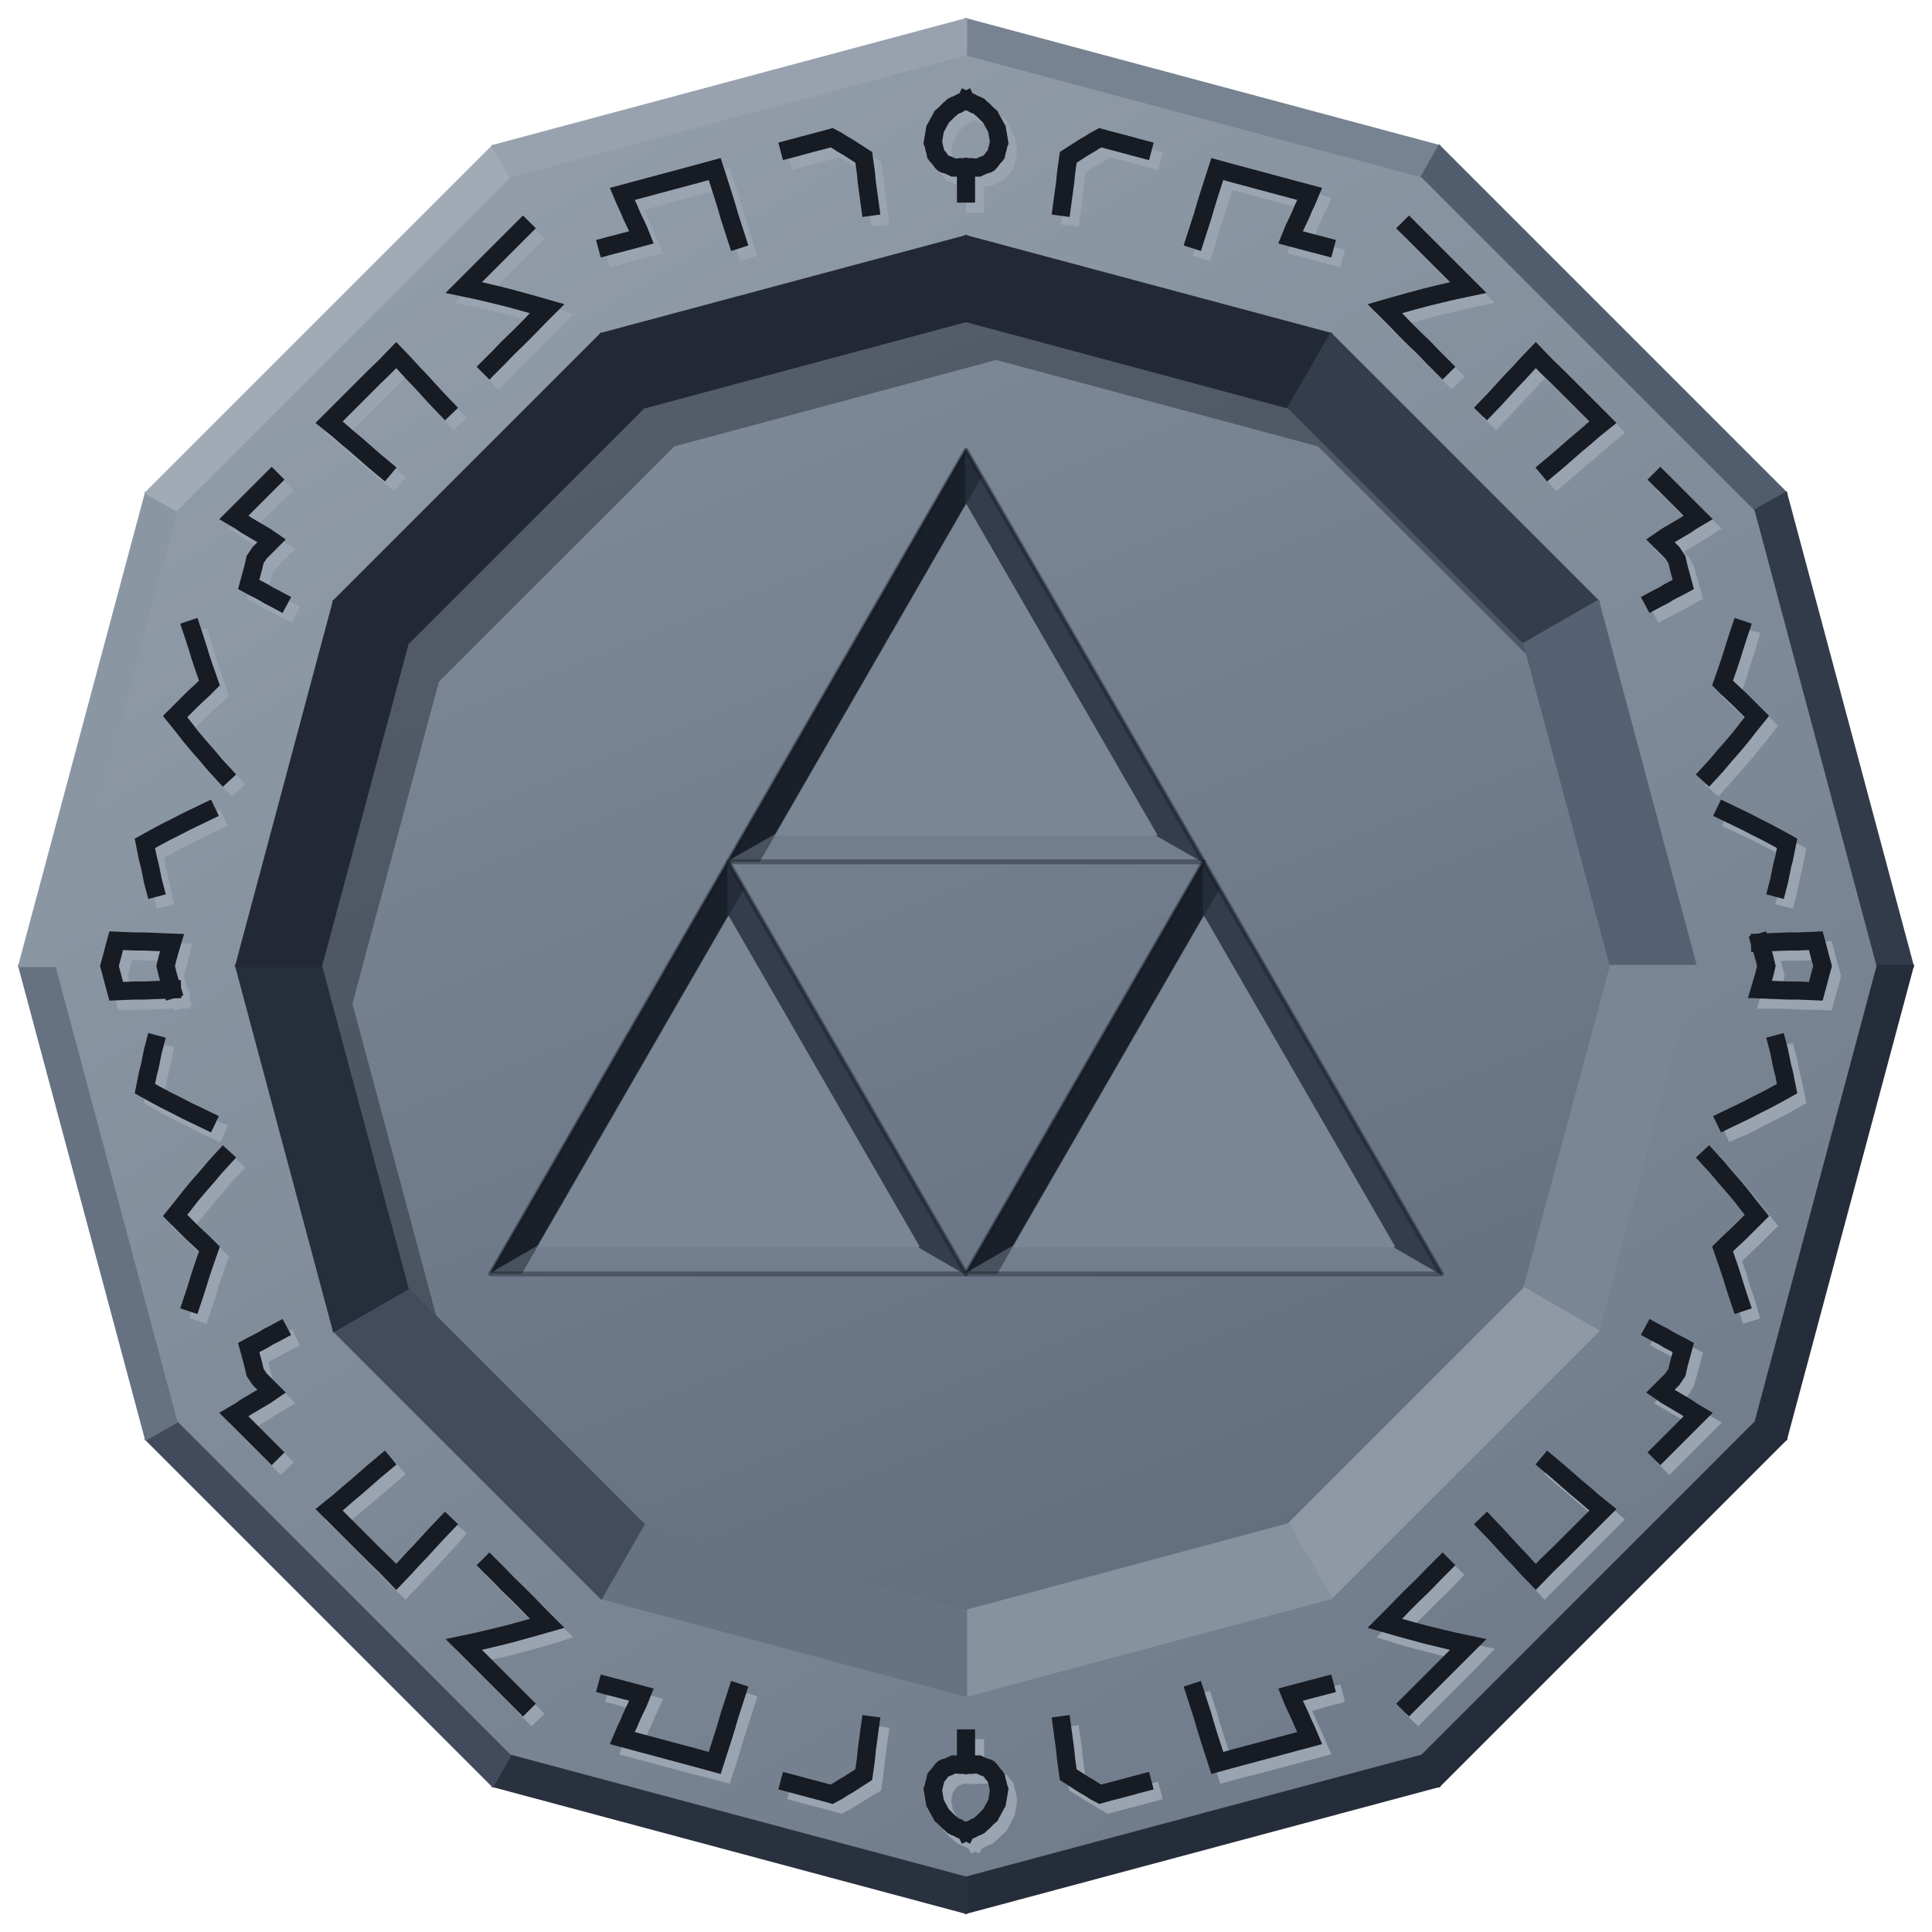
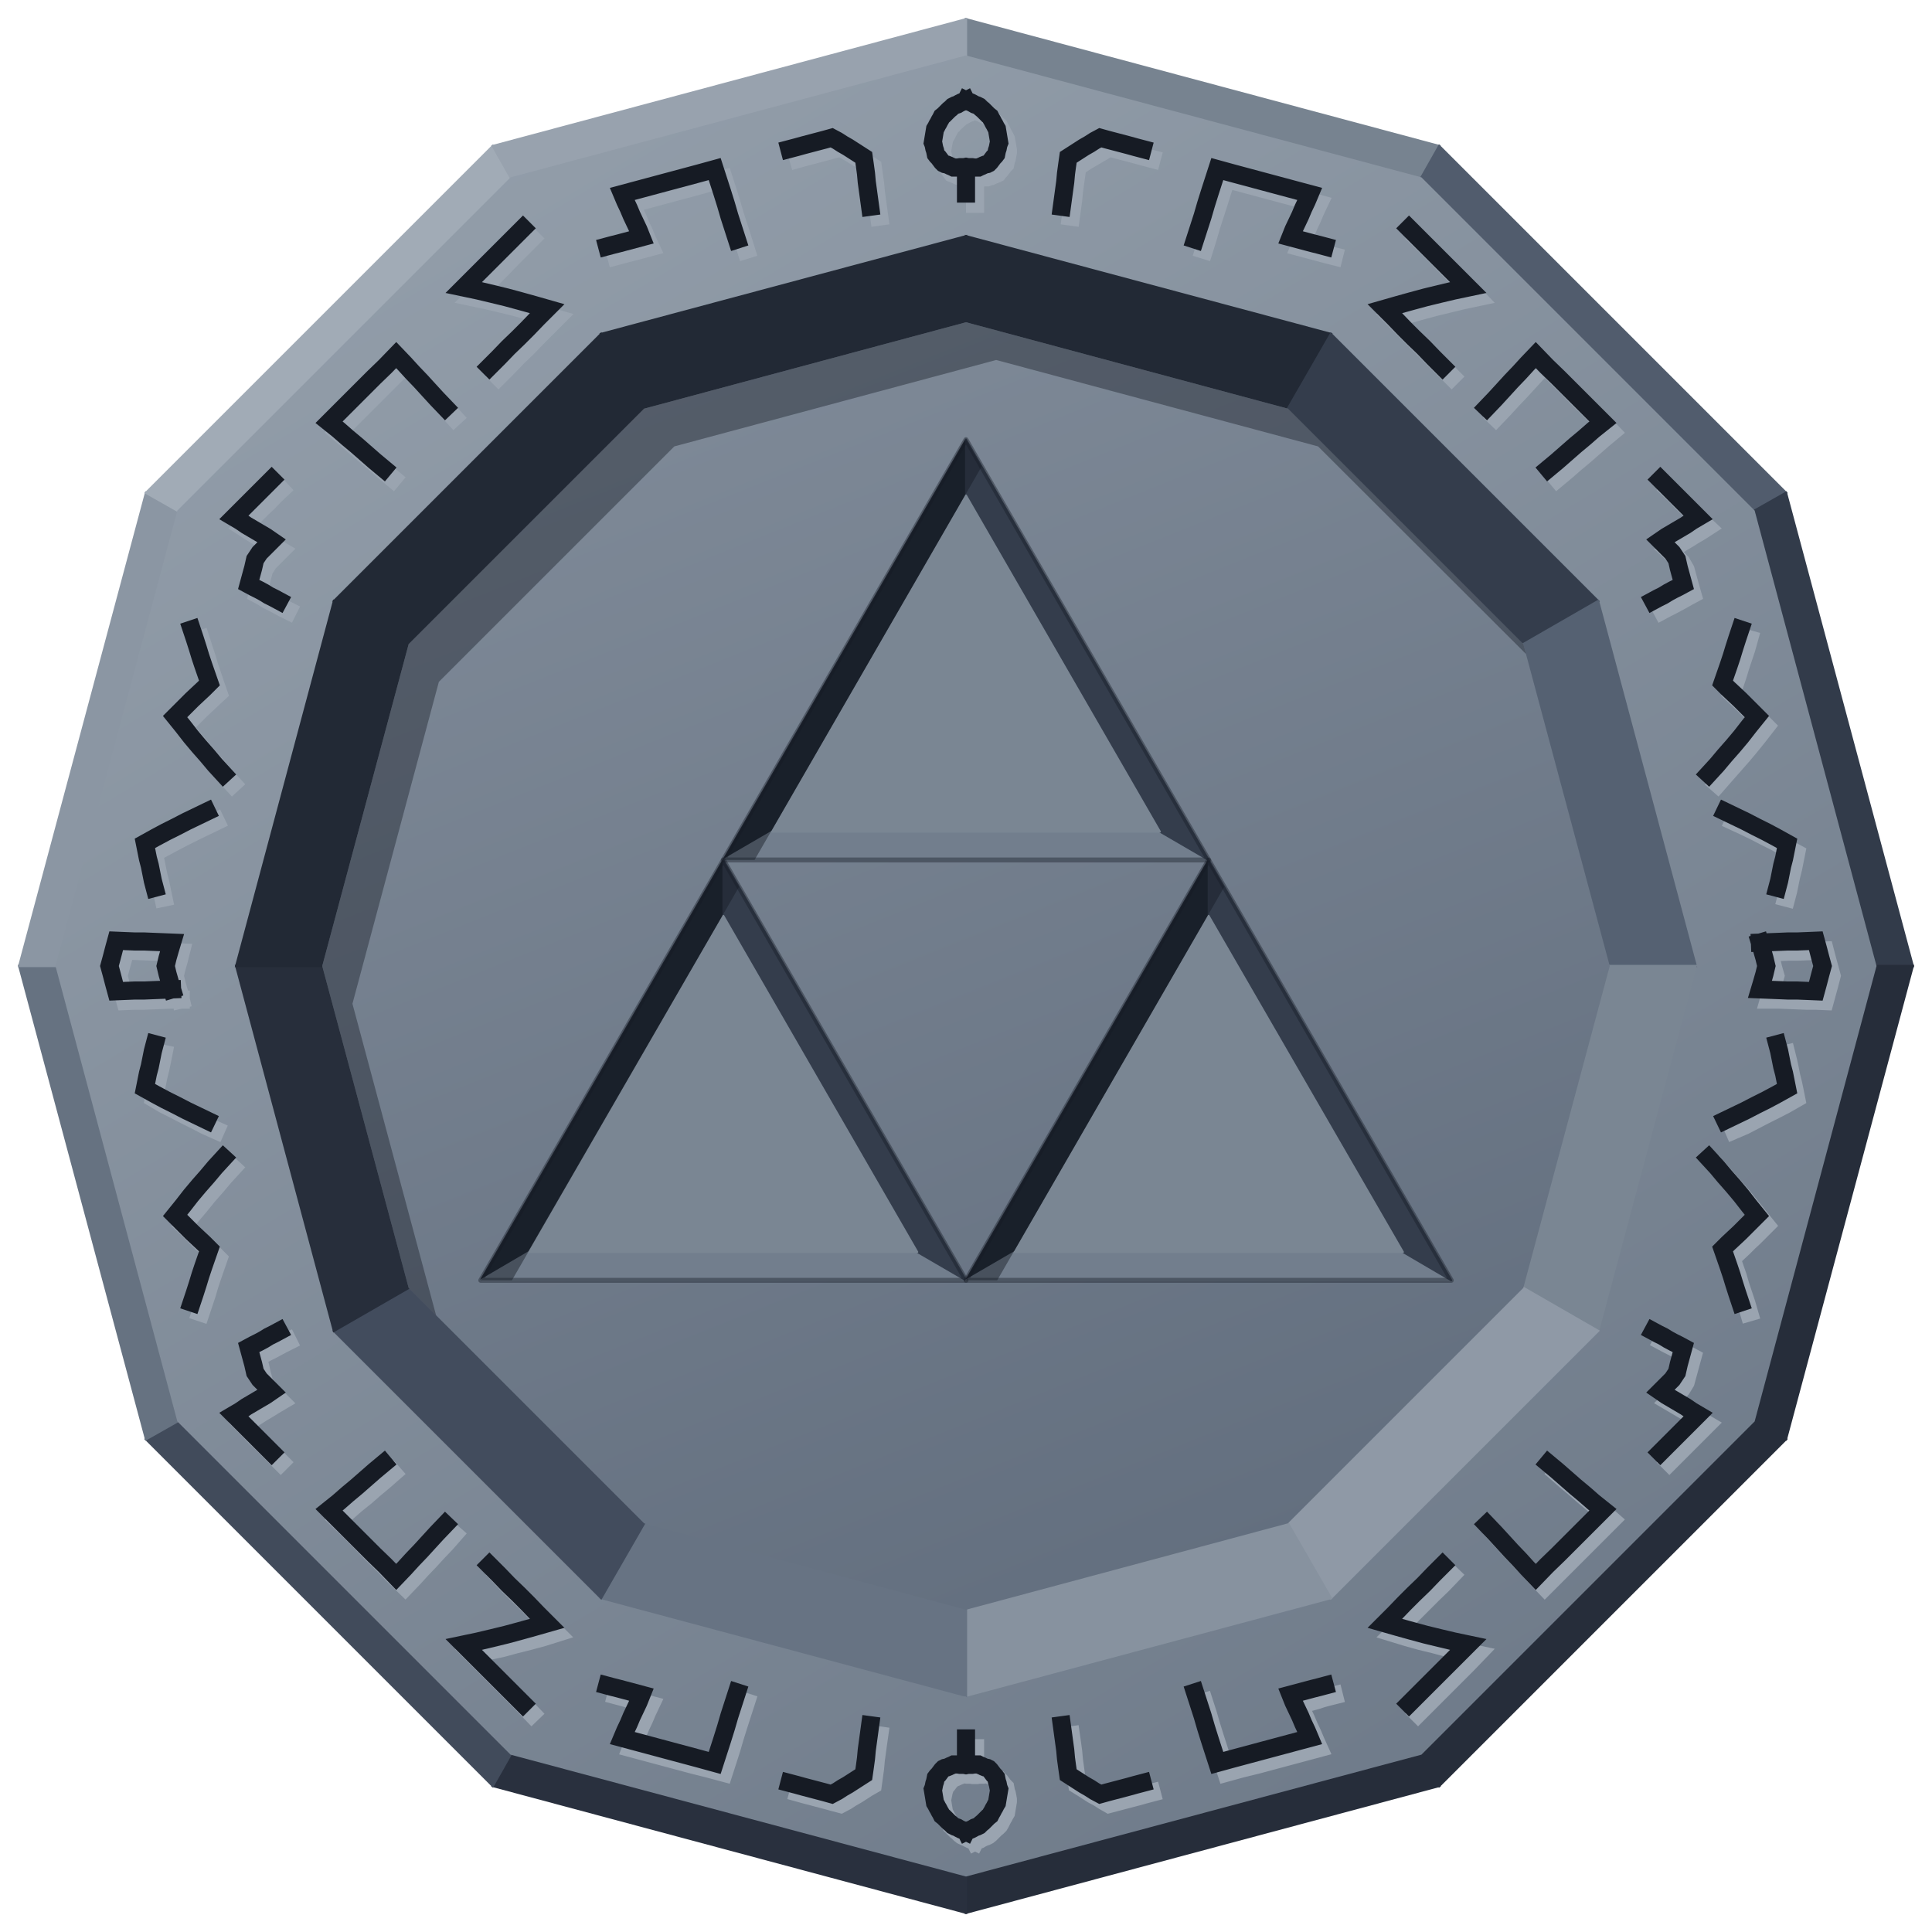
<svg xmlns="http://www.w3.org/2000/svg" viewBox="0 0 512 512" width="512" height="512">
  <defs>
    <linearGradient id="ttm-sheen" x1="0.2" y1="0" x2="0.8" y2="1">
      <stop offset="0" stop-color="#949fab" />
      <stop offset="1" stop-color="#6d7988" />
    </linearGradient>
    <linearGradient id="ttm-well" x1="0.3" y1="0" x2="0.7" y2="1">
      <stop offset="0" stop-color="#7f8a98" />
      <stop offset="1" stop-color="#626e7e" />
    </linearGradient>
    <clipPath id="ttm-face">
      <path d="M256 85.4L341.3 108.3L403.7 170.7L426.6 256L403.7 341.3L341.3 403.7L256 426.6L170.7 403.7L108.3 341.3L85.4 256L108.3 170.7L170.7 108.3Z" />
    </clipPath>
    <clipPath id="ttm-cut0">
-       <path d="M256 119.3L193 228.4L319 228.4Z" />
+       <path d="M256 116.5L191.7 227.9L320.3 227.9Z" />
    </clipPath>
    <clipPath id="ttm-cut1">
-       <path d="M193 228.4L130 337.6L256 337.6Z" />
+       <path d="M191.7 227.9L127.4 339.3L256 339.3Z" />
    </clipPath>
    <clipPath id="ttm-cut2">
-       <path d="M319 228.4L256 337.6L382 337.6Z" />
+       <path d="M320.3 227.9L256 339.3L384.6 339.3Z" />
    </clipPath>
  </defs>
  <path d="M256 5.1L381.4 38.7L473.3 130.6L506.9 256L473.3 381.4L381.4 473.3L256 506.9L130.6 473.3L38.7 381.4L5.1 256L38.7 130.6L130.6 38.7Z" fill="url(#ttm-sheen)" />
  <path d="M256 5.1L381.4 38.7L376.7 47L256 14.7Z" fill="#778390" stroke="#778390" stroke-width="0.6" />
  <path d="M381.4 38.7L473.3 130.6L465 135.3L376.7 47Z" fill="#515c6d" stroke="#515c6d" stroke-width="0.6" />
  <path d="M473.3 130.6L506.9 256L497.3 256L465 135.3Z" fill="#323b4a" stroke="#323b4a" stroke-width="0.6" />
  <path d="M506.9 256L473.3 381.4L465 376.7L497.3 256Z" fill="#262d3a" stroke="#262d3a" stroke-width="0.6" />
  <path d="M473.3 381.4L381.4 473.3L376.7 465L465 376.7Z" fill="#262d3a" stroke="#262d3a" stroke-width="0.6" />
  <path d="M381.4 473.3L256 506.9L256 497.3L376.7 465Z" fill="#262d3a" stroke="#262d3a" stroke-width="0.6" />
  <path d="M256 506.9L130.6 473.3L135.3 465L256 497.3Z" fill="#29303e" stroke="#29303e" stroke-width="0.6" />
  <path d="M130.6 473.3L38.7 381.4L47 376.7L135.3 465Z" fill="#414b5b" stroke="#414b5b" stroke-width="0.6" />
  <path d="M38.7 381.4L5.1 256L14.7 256L47 376.7Z" fill="#667281" stroke="#667281" stroke-width="0.6" />
  <path d="M5.1 256L38.7 130.6L47 135.3L14.7 256Z" fill="#8b96a3" stroke="#8b96a3" stroke-width="0.6" />
  <path d="M38.7 130.6L130.6 38.7L135.3 47L47 135.3Z" fill="#a1abb6" stroke="#a1abb6" stroke-width="0.6" />
  <path d="M130.6 38.7L256 5.1L256 14.7L135.3 47Z" fill="#98a2ae" stroke="#98a2ae" stroke-width="0.6" />
  <path d="M256 14.7L376.7 47L465 135.3L497.3 256L465 376.7L376.7 465L256 497.3L135.3 465L47 376.7L14.7 256L47 135.3L135.3 47Z" fill="url(#ttm-sheen)" />
  <path d="M233 57.4L232.7 55.2L232.4 53L232.1 50.8L231.9 48.6L231.6 46.5L231.3 44.3L229.9 43.4L228.5 42.5L227.1 41.7L225.7 40.8L224.3 40L222.8 39.1L220.9 39.6L219.1 40.1L217.2 40.6L215.3 41.1L213.4 41.6L211.6 42.1M197.7 66.2L196.7 63L195.7 59.9L194.7 56.8L193.8 53.7L192.8 50.5L191.8 47.4L187.7 48.5L183.7 49.6L179.6 50.7L175.5 51.8L171.4 52.9L167.3 54L168.1 55.9L169 57.8L169.8 59.7L170.7 61.6L171.5 63.6L172.4 65.5L170.9 65.9L169.4 66.3L167.9 66.7L166.3 67.1L164.8 67.5L163.3 67.9M140.9 63.2L138.3 65.8L135.7 68.4L133.1 71.1L130.5 73.7L127.9 76.2L125.3 78.8L129.1 79.6L132.9 80.5L136.6 81.4L140.2 82.4L143.9 83.4L147.4 84.4L144.8 87L142.2 89.6L139.7 92.2L137.1 94.7L134.6 97.3L132.1 99.8M120.3 110.6L118.2 108.3L116 106L113.9 103.7L111.7 101.3L109.6 99L107.4 96.7L104.4 99.7L101.5 102.6L98.5 105.6L95.6 108.5L92.6 111.5L89.6 114.5L92 116.5L94.4 118.6L96.9 120.7L99.3 122.7L101.7 124.8L104.1 126.8M74.4 129.8L72.7 131.4L71.1 133.1L69.4 134.7L67.7 136.4L66.1 138.1L64.4 139.7L66.1 140.8L67.7 141.8L69.4 142.8L71.1 143.8L72.7 144.9L74.4 145.9L72.8 147.5L71.2 149.1L70 151L69.4 153.2L68.9 155.4L68.3 157.5L69.6 158.2L70.9 159L72.3 159.7L73.6 160.4L74.9 161.1L76.3 161.8M53.2 169.4L54 171.9L54.8 174.3L55.5 176.7L56.3 179L57.1 181.4L57.9 183.7L56.4 185.1L54.9 186.5L53.3 188L51.8 189.5L50.3 191L48.7 192.5L50.8 195.2L53 197.8L55.1 200.3L57.3 202.8L59.4 205.3L61.6 207.7M57.2 217.7L54.5 219L51.8 220.3L49 221.7L46.3 223.1L43.5 224.6L40.8 226.1L41.2 228.1L41.6 230.1L42 232.1L42.5 234L42.9 236L43.3 237.9M283.8 57.4L284.1 55.2L284.4 53L284.6 50.8L284.9 48.6L285.2 46.5L285.5 44.3L286.8 43.4L288.2 42.5L289.6 41.7L291.1 40.8L292.5 40L293.9 39.1L295.8 39.6L297.7 40.1L299.6 40.6L301.5 41.1L303.3 41.6L305.2 42.1M319.1 66.2L320.1 63L321 59.9L322 56.8L323 53.7L324 50.5L325 47.4L329 48.5L333.1 49.6L337.2 50.7L341.3 51.8L345.4 52.9L349.5 54L348.6 55.9L347.8 57.8L346.9 59.7L346.1 61.6L345.2 63.6L344.4 65.5L345.9 65.9L347.4 66.3L348.9 66.7L350.4 67.1L351.9 67.5L353.5 67.9M375.8 63.2L378.5 65.8L381.1 68.4L383.7 71.1L386.3 73.7L388.9 76.2L391.4 78.8L387.6 79.6L383.9 80.5L380.2 81.4L376.5 82.4L372.9 83.4L369.3 84.4L371.9 87L374.5 89.6L377.1 92.2L379.6 94.7L382.2 97.3L384.7 99.8M396.4 110.6L398.6 108.3L400.7 106L402.9 103.7L405.1 101.3L407.2 99L409.4 96.7L412.3 99.7L415.3 102.6L418.2 105.6L421.2 108.5L424.2 111.5L427.1 114.5L424.7 116.5L422.3 118.6L419.9 120.7L417.5 122.7L415.1 124.8L412.7 126.8M442.4 129.8L444.1 131.4L445.7 133.1L447.4 134.7L449 136.4L450.7 138.1L452.4 139.7L450.7 140.8L449 141.8L447.4 142.8L445.7 143.8L444 144.9L442.3 145.9L444 147.5L445.6 149.1L446.7 151L447.3 153.2L447.9 155.4L448.5 157.5L447.2 158.2L445.8 159L444.5 159.7L443.2 160.4L441.8 161.1L440.5 161.8M463.5 169.4L462.8 171.9L462 174.3L461.2 176.7L460.5 179L459.7 181.4L458.9 183.7L460.4 185.1L461.9 186.5L463.4 188L465 189.5L466.5 191L468 192.5L465.9 195.2L463.8 197.8L461.7 200.3L459.5 202.8L457.3 205.3L455.2 207.7M459.5 217.7L462.3 219L465 220.3L467.7 221.7L470.5 223.1L473.2 224.6L476 226.1L475.6 228.1L475.2 230.1L474.7 232.1L474.3 234L473.9 236L473.4 237.9M233 459.9L232.7 462L232.4 464.2L232.1 466.4L231.9 468.6L231.6 470.8L231.3 473L229.9 473.8L228.5 474.7L227.1 475.6L225.7 476.4L224.3 477.3L222.8 478.1L220.9 477.6L219.1 477.1L217.2 476.6L215.3 476.1L213.4 475.6L211.6 475.1M197.7 451.1L196.7 454.2L195.7 457.3L194.7 460.5L193.8 463.6L192.8 466.7L191.8 469.8L187.7 468.7L183.7 467.7L179.6 466.6L175.5 465.5L171.4 464.4L167.3 463.3L168.1 461.3L169 459.4L169.8 457.5L170.7 455.6L171.5 453.7L172.4 451.8L170.9 451.4L169.4 451L167.9 450.6L166.3 450.1L164.8 449.7L163.3 449.3M140.9 454.1L138.3 451.4L135.7 448.8L133.1 446.2L130.5 443.6L127.9 441L125.3 438.4L129.1 437.6L132.9 436.8L136.6 435.8L140.2 434.9L143.9 433.9L147.4 432.8L144.8 430.2L142.2 427.6L139.7 425L137.1 422.5L134.6 420L132.1 417.4M120.3 406.6L118.2 409L116 411.3L113.9 413.6L111.7 415.9L109.6 418.2L107.4 420.5L104.4 417.6L101.5 414.6L98.5 411.7L95.6 408.7L92.6 405.7L89.6 402.8L92 400.7L94.4 398.6L96.9 396.6L99.3 394.5L101.7 392.5L104.1 390.4M74.4 387.5L72.7 385.8L71.1 384.2L69.4 382.5L67.7 380.9L66.1 379.2L64.4 377.5L66.1 376.5L67.7 375.5L69.4 374.4L71.1 373.4L72.7 372.4L74.4 371.4L72.8 369.8L71.2 368.1L70 366.3L69.4 364.1L68.9 361.9L68.3 359.7L69.6 359L70.9 358.3L72.3 357.6L73.6 356.9L74.9 356.2L76.3 355.5M53.2 347.8L54 345.4L54.8 343L55.5 340.6L56.3 338.2L57.1 335.9L57.9 333.6L56.4 332.1L54.9 330.7L53.3 329.2L51.8 327.7L50.3 326.2L48.7 324.7L50.8 322.1L53 319.5L55.1 316.9L57.3 314.4L59.4 311.9L61.6 309.5M57.2 299.5L54.5 298.3L51.8 296.9L49 295.5L46.3 294.1L43.5 292.7L40.8 291.1L41.2 289.1L41.6 287.2L42 285.2L42.5 283.2L42.9 281.3L43.3 279.3M283.8 459.9L284.1 462L284.4 464.2L284.6 466.4L284.9 468.6L285.2 470.8L285.5 473L286.8 473.8L288.2 474.7L289.6 475.6L291.1 476.4L292.5 477.3L293.9 478.1L295.8 477.6L297.7 477.1L299.6 476.6L301.5 476.1L303.3 475.6L305.2 475.1M319.1 451.1L320.1 454.2L321 457.3L322 460.5L323 463.6L324 466.7L325 469.8L329 468.7L333.1 467.7L337.2 466.6L341.3 465.5L345.4 464.4L349.5 463.3L348.6 461.3L347.8 459.4L346.9 457.5L346.1 455.6L345.2 453.7L344.4 451.8L345.9 451.4L347.4 451L348.9 450.6L350.4 450.1L351.9 449.7L353.5 449.3M375.8 454.1L378.5 451.4L381.1 448.8L383.7 446.2L386.3 443.6L388.9 441L391.4 438.4L387.6 437.6L383.9 436.8L380.2 435.8L376.5 434.9L372.9 433.9L369.3 432.8L371.9 430.2L374.5 427.6L377.1 425L379.6 422.5L382.2 420L384.7 417.4M396.4 406.6L398.6 409L400.7 411.3L402.9 413.6L405.1 415.9L407.2 418.2L409.4 420.5L412.3 417.6L415.3 414.6L418.2 411.7L421.2 408.7L424.2 405.7L427.1 402.8L424.7 400.7L422.3 398.6L419.9 396.6L417.5 394.5L415.1 392.5L412.7 390.4M442.4 387.5L444.1 385.8L445.7 384.2L447.4 382.5L449 380.9L450.7 379.2L452.4 377.5L450.7 376.5L449 375.5L447.4 374.4L445.7 373.4L444 372.4L442.3 371.4L444 369.8L445.6 368.1L446.7 366.3L447.3 364.1L447.9 361.9L448.5 359.7L447.2 359L445.8 358.3L444.5 357.6L443.2 356.9L441.8 356.2L440.5 355.5M463.5 347.8L462.8 345.4L462 343L461.2 340.6L460.5 338.2L459.7 335.9L458.9 333.6L460.4 332.1L461.9 330.7L463.4 329.2L465 327.7L466.5 326.2L468 324.7L465.9 322.1L463.8 319.5L461.7 316.9L459.5 314.4L457.3 311.9L455.2 309.5M459.5 299.5L462.3 298.3L465 296.9L467.7 295.5L470.5 294.1L473.2 292.7L476 291.1L475.6 289.1L475.2 287.2L474.7 285.2L474.3 283.2L473.9 281.3L473.4 279.3M258.4 29.2L259 29.5L259.6 29.8L260.1 30L260.7 30.3L261.3 30.6L261.9 30.8L262.4 31.3L262.9 31.7L263.3 32.2L263.8 32.6L264.3 33.1L264.8 33.5L265.1 34.1L265.4 34.6L265.7 35.2L266 35.8L266.3 36.3L266.6 36.9L266.7 37.5L266.8 38L266.9 38.6L267 39.2L267.1 39.8L267.1 40.4L267 40.9L266.9 41.4L266.8 42L266.6 42.5L266.5 43L266.4 43.5L266 43.9L265.7 44.3L265.4 44.7L265.1 45.1L264.7 45.5L264.4 45.9L264 46.1L263.5 46.3L263 46.5L262.6 46.7L262.1 46.8L261.6 47L261.1 47L260.6 47L260 46.9L259.5 46.9L258.9 46.9L258.4 46.8L257.8 46.9L257.3 46.9L256.8 46.9L256.2 47L255.7 47L255.1 47L254.7 46.8L254.2 46.7L253.7 46.5L253.3 46.3L252.8 46.1L252.3 45.9L252 45.5L251.7 45.1L251.4 44.7L251.1 44.3L250.7 43.9L250.4 43.5L250.3 43L250.1 42.5L250 42L249.9 41.4L249.8 40.9L249.6 40.4L249.7 39.8L249.8 39.2L249.9 38.6L250 38L250.1 37.5L250.2 36.9L250.5 36.3L250.8 35.8L251.1 35.2L251.4 34.6L251.7 34.1L252 33.5L252.5 33.1L252.9 32.6L253.4 32.2L253.9 31.7L254.4 31.3L254.9 30.8L255.5 30.6L256 30.3L256.6 30L257.2 29.8L257.8 29.5L258.4 29.2M258.4 48.5L258.4 49.4L258.4 50.3L258.4 51.2L258.4 52.1L258.4 53.1L258.4 54M258.4 488L257.8 487.7L257.2 487.5L256.6 487.2L256 486.9L255.5 486.7L254.9 486.4L254.4 486L253.9 485.5L253.4 485.1L252.9 484.6L252.5 484.2L252 483.7L251.7 483.2L251.4 482.6L251.1 482L250.8 481.5L250.5 480.9L250.2 480.4L250.1 479.8L250 479.2L249.9 478.6L249.8 478L249.7 477.4L249.6 476.9L249.8 476.3L249.9 475.8L250 475.3L250.1 474.8L250.3 474.2L250.4 473.7L250.7 473.3L251.1 472.9L251.4 472.5L251.7 472.1L252 471.8L252.3 471.4L252.8 471.2L253.3 471L253.7 470.8L254.2 470.6L254.7 470.4L255.1 470.2L255.7 470.2L256.2 470.3L256.8 470.3L257.3 470.3L257.8 470.4L258.4 470.4L258.9 470.4L259.5 470.3L260 470.3L260.6 470.3L261.1 470.2L261.6 470.2L262.1 470.4L262.6 470.6L263 470.8L263.5 471L264 471.2L264.4 471.4L264.7 471.8L265.1 472.1L265.4 472.5L265.7 472.9L266 473.3L266.4 473.7L266.5 474.2L266.6 474.8L266.8 475.3L266.9 475.8L267 476.3L267.1 476.9L267.1 477.4L267 478L266.9 478.6L266.8 479.2L266.7 479.8L266.6 480.4L266.3 480.9L266 481.5L265.7 482L265.4 482.6L265.1 483.2L264.8 483.7L264.3 484.2L263.8 484.6L263.3 485.1L262.9 485.5L262.4 486L261.9 486.4L261.3 486.7L260.7 486.9L260.1 487.2L259.6 487.5L259 487.7L258.4 488M258.4 468.7L258.4 467.8L258.4 466.9L258.4 466L258.4 465.1L258.4 464.2L258.4 463.3M468.8 252.4L469.4 254.4L469.9 256.5L470.5 258.6L469.9 260.7L469.4 262.8L468.8 264.9L471.3 264.9L473.8 265L476.2 265.1L478.7 265.2L481.1 265.2L483.6 265.3L484.2 263.1L484.8 260.9L485.4 258.6L484.8 256.4L484.2 254.2L483.6 251.9L481.1 252L478.7 252.1L476.2 252.2L473.8 252.2L471.3 252.3L468.8 252.4M47.9 264.9L47.4 262.8L46.8 260.7L46.3 258.6L46.8 256.5L47.4 254.4L47.9 252.4L45.5 252.3L43 252.2L40.5 252.2L38.1 252.1L35.6 252L33.2 251.9L32.6 254.2L32 256.4L31.4 258.6L32 260.9L32.6 263.1L33.2 265.3L35.6 265.2L38.1 265.2L40.5 265.1L43 265L45.5 264.9L47.9 264.9" fill="none" stroke-width="4.8" stroke-linejoin="miter" stroke-linecap="square" stroke="#9aa4b0" />
  <path d="M230.6 54.8L230.3 52.6L230 50.4L229.7 48.2L229.5 46L229.2 43.8L228.9 41.7L227.5 40.8L226.1 39.9L224.7 39L223.3 38.2L221.9 37.3L220.4 36.5L218.6 37L216.7 37.5L214.8 38L212.9 38.5L211.1 39L209.2 39.5M195.3 63.5L194.3 60.4L193.3 57.3L192.4 54.2L191.4 51L190.4 47.9L189.4 44.8L185.4 45.9L181.3 47L177.2 48.1L173.1 49.2L169 50.3L164.9 51.4L165.7 53.3L166.6 55.2L167.4 57.1L168.3 59L169.2 60.9L170 62.9L168.5 63.3L167 63.7L165.5 64.1L164 64.5L162.4 64.9L160.9 65.3M138.6 60.5L135.9 63.2L133.3 65.8L130.7 68.4L128.1 71L125.5 73.6L122.9 76.2L126.7 77L130.5 77.9L134.2 78.8L137.9 79.8L141.5 80.8L145 81.8L142.4 84.4L139.9 87L137.3 89.6L134.7 92.1L132.2 94.7L129.7 97.2M118 108L115.8 105.7L113.6 103.3L111.5 101L109.3 98.7L107.2 96.4L105 94.1L102.1 97.1L99.1 100L96.1 103L93.2 105.9L90.2 108.9L87.2 111.9L89.7 113.9L92.1 116L94.5 118L96.9 120.1L99.3 122.2L101.7 124.2M72 127.1L70.3 128.8L68.7 130.4L67 132.1L65.3 133.8L63.7 135.4L62 137.1L63.7 138.1L65.3 139.2L67 140.2L68.7 141.2L70.4 142.2L72 143.3L70.4 144.9L68.8 146.5L67.6 148.3L67.1 150.5L66.5 152.7L65.9 154.9L67.2 155.6L68.6 156.3L69.9 157L71.2 157.8L72.6 158.5L73.9 159.2M50.8 166.8L51.6 169.2L52.4 171.7L53.1 174L53.9 176.4L54.7 178.7L55.5 181L54 182.5L52.5 183.9L50.9 185.4L49.4 186.9L47.9 188.4L46.4 189.9L48.5 192.5L50.6 195.2L52.7 197.7L54.9 200.2L57 202.7L59.2 205.1M54.8 215.1L52.1 216.4L49.4 217.7L46.7 219.1L43.9 220.5L41.1 222L38.4 223.5L38.8 225.5L39.2 227.5L39.7 229.4L40.1 231.4L40.5 233.4L41 235.3M281.4 54.8L281.7 52.6L282 50.4L282.3 48.2L282.5 46L282.8 43.8L283.1 41.7L284.5 40.8L285.9 39.9L287.3 39L288.7 38.2L290.1 37.3L291.6 36.5L293.4 37L295.3 37.5L297.2 38L299.1 38.5L300.9 39L302.8 39.5M316.7 63.5L317.7 60.4L318.7 57.3L319.6 54.2L320.6 51L321.6 47.9L322.6 44.8L326.6 45.9L330.7 47L334.8 48.1L338.9 49.2L343 50.3L347.1 51.4L346.3 53.3L345.4 55.2L344.6 57.1L343.7 59L342.8 60.9L342 62.9L343.5 63.3L345 63.7L346.5 64.1L348 64.5L349.6 64.9L351.1 65.3M373.4 60.5L376.1 63.2L378.7 65.8L381.3 68.4L383.9 71L386.5 73.6L389.1 76.2L385.3 77L381.5 77.9L377.8 78.8L374.1 79.8L370.5 80.8L367 81.8L369.6 84.4L372.1 87L374.7 89.6L377.3 92.1L379.8 94.7L382.3 97.2M394 108L396.2 105.7L398.4 103.3L400.5 101L402.7 98.7L404.8 96.4L407 94.1L409.9 97.1L412.9 100L415.9 103L418.8 105.9L421.8 108.9L424.8 111.9L422.3 113.9L419.9 116L417.5 118L415.1 120.1L412.7 122.2L410.3 124.2M440 127.1L441.7 128.8L443.3 130.4L445 132.1L446.7 133.8L448.3 135.4L450 137.1L448.3 138.1L446.7 139.2L445 140.2L443.3 141.2L441.6 142.2L440 143.3L441.6 144.9L443.2 146.5L444.4 148.3L444.9 150.5L445.5 152.7L446.1 154.9L444.8 155.6L443.4 156.3L442.1 157L440.8 157.8L439.4 158.5L438.1 159.2M461.2 166.8L460.4 169.2L459.6 171.7L458.9 174L458.1 176.4L457.3 178.7L456.5 181L458 182.5L459.5 183.9L461.1 185.4L462.6 186.9L464.1 188.4L465.6 189.9L463.5 192.5L461.4 195.2L459.3 197.7L457.1 200.2L455 202.7L452.8 205.1M457.2 215.1L459.9 216.4L462.6 217.7L465.3 219.1L468.1 220.5L470.9 222L473.6 223.5L473.2 225.5L472.8 227.5L472.3 229.4L471.9 231.4L471.5 233.4L471 235.3M230.6 457.2L230.3 459.4L230 461.6L229.7 463.8L229.5 466L229.2 468.2L228.9 470.3L227.5 471.2L226.1 472.1L224.7 473L223.3 473.8L221.9 474.7L220.4 475.5L218.6 475L216.7 474.5L214.8 474L212.9 473.5L211.1 473L209.2 472.5M195.3 448.5L194.3 451.6L193.3 454.7L192.4 457.8L191.4 461L190.4 464.1L189.4 467.2L185.4 466.1L181.3 465L177.2 463.9L173.1 462.8L169 461.7L164.9 460.6L165.7 458.7L166.6 456.8L167.4 454.9L168.3 453L169.2 451.1L170 449.1L168.5 448.7L167 448.3L165.5 447.9L164 447.5L162.4 447.1L160.9 446.7M138.6 451.5L135.9 448.8L133.3 446.2L130.7 443.6L128.1 441L125.5 438.4L122.9 435.8L126.7 435L130.5 434.1L134.2 433.2L137.9 432.2L141.5 431.2L145 430.2L142.4 427.6L139.9 425L137.3 422.4L134.7 419.9L132.2 417.3L129.7 414.8M118 404L115.8 406.3L113.6 408.7L111.5 411L109.3 413.3L107.2 415.6L105 417.9L102.1 414.9L99.1 412L96.1 409L93.2 406.1L90.2 403.1L87.2 400.1L89.7 398.1L92.1 396L94.5 394L96.9 391.9L99.3 389.8L101.7 387.8M72 384.9L70.3 383.2L68.7 381.6L67 379.9L65.3 378.2L63.7 376.6L62 374.9L63.7 373.9L65.3 372.8L67 371.8L68.7 370.8L70.4 369.8L72 368.7L70.4 367.1L68.8 365.5L67.6 363.7L67.1 361.5L66.5 359.3L65.9 357.1L67.2 356.4L68.6 355.7L69.9 355L71.2 354.2L72.6 353.5L73.9 352.8M50.8 345.2L51.6 342.8L52.4 340.3L53.1 338L53.9 335.6L54.7 333.3L55.5 331L54 329.5L52.5 328.1L50.9 326.6L49.4 325.1L47.9 323.6L46.4 322.1L48.5 319.5L50.6 316.8L52.7 314.3L54.9 311.8L57 309.3L59.2 306.9M54.8 296.9L52.1 295.6L49.4 294.3L46.7 292.9L43.9 291.5L41.1 290L38.4 288.5L38.8 286.5L39.2 284.5L39.7 282.6L40.1 280.6L40.5 278.6L41 276.7M281.4 457.2L281.7 459.4L282 461.6L282.3 463.8L282.5 466L282.8 468.2L283.1 470.3L284.5 471.2L285.9 472.1L287.3 473L288.7 473.8L290.1 474.7L291.6 475.5L293.4 475L295.3 474.5L297.2 474L299.1 473.5L300.9 473L302.8 472.5M316.7 448.5L317.7 451.6L318.7 454.7L319.6 457.8L320.6 461L321.6 464.1L322.6 467.2L326.6 466.1L330.7 465L334.8 463.9L338.9 462.8L343 461.7L347.1 460.6L346.3 458.7L345.4 456.8L344.6 454.9L343.7 453L342.8 451.1L342 449.1L343.5 448.7L345 448.3L346.5 447.9L348 447.5L349.6 447.1L351.1 446.7M373.4 451.5L376.1 448.8L378.7 446.2L381.3 443.6L383.9 441L386.5 438.4L389.1 435.8L385.3 435L381.5 434.1L377.8 433.2L374.1 432.2L370.5 431.2L367 430.2L369.6 427.6L372.1 425L374.7 422.4L377.3 419.9L379.8 417.3L382.3 414.8M394 404L396.2 406.3L398.4 408.7L400.5 411L402.7 413.3L404.8 415.6L407 417.9L409.9 414.9L412.9 412L415.9 409L418.8 406.1L421.8 403.1L424.8 400.1L422.3 398.1L419.9 396L417.5 394L415.1 391.9L412.7 389.8L410.3 387.8M440 384.9L441.7 383.2L443.3 381.6L445 379.9L446.7 378.2L448.3 376.6L450 374.9L448.3 373.9L446.7 372.8L445 371.8L443.3 370.8L441.6 369.8L440 368.7L441.6 367.1L443.2 365.5L444.4 363.7L444.9 361.5L445.5 359.3L446.1 357.1L444.8 356.4L443.4 355.7L442.1 355L440.8 354.2L439.4 353.5L438.1 352.8M461.2 345.2L460.4 342.8L459.6 340.3L458.9 338L458.1 335.6L457.3 333.3L456.5 331L458 329.5L459.5 328.1L461.1 326.6L462.6 325.1L464.1 323.6L465.6 322.1L463.5 319.5L461.4 316.8L459.3 314.3L457.1 311.8L455 309.3L452.8 306.9M457.2 296.9L459.9 295.6L462.6 294.3L465.3 292.9L468.1 291.5L470.9 290L473.6 288.5L473.2 286.5L472.8 284.5L472.3 282.6L471.9 280.6L471.5 278.6L471 276.7M256 26.6L256.6 26.9L257.2 27.1L257.8 27.4L258.3 27.7L258.9 27.9L259.5 28.2L260 28.7L260.5 29.1L261 29.6L261.4 30L261.9 30.5L262.4 30.9L262.7 31.5L263 32L263.3 32.6L263.6 33.1L263.9 33.7L264.2 34.2L264.3 34.8L264.4 35.4L264.5 36L264.6 36.6L264.7 37.2L264.8 37.8L264.6 38.3L264.5 38.8L264.4 39.3L264.2 39.9L264.1 40.4L264 40.9L263.7 41.3L263.3 41.7L263 42.1L262.7 42.5L262.4 42.9L262 43.3L261.6 43.5L261.1 43.6L260.6 43.8L260.2 44L259.7 44.2L259.3 44.4L258.7 44.4L258.2 44.4L257.6 44.3L257.1 44.3L256.5 44.3L256 44.2L255.5 44.3L254.9 44.3L254.4 44.3L253.8 44.4L253.3 44.4L252.7 44.4L252.3 44.2L251.8 44L251.4 43.8L250.9 43.6L250.4 43.5L250 43.3L249.6 42.9L249.3 42.5L249 42.1L248.7 41.7L248.3 41.3L248 40.9L247.9 40.4L247.8 39.9L247.6 39.3L247.5 38.8L247.4 38.3L247.2 37.8L247.3 37.2L247.4 36.6L247.5 36L247.6 35.4L247.7 34.8L247.8 34.2L248.1 33.7L248.4 33.1L248.7 32.6L249 32L249.3 31.5L249.6 30.9L250.1 30.5L250.6 30L251 29.6L251.5 29.1L252 28.7L252.5 28.2L253.1 27.9L253.7 27.7L254.2 27.4L254.8 27.1L255.4 26.9L256 26.6M256 45.9L256 46.8L256 47.7L256 48.6L256 49.5L256 50.4L256 51.3M256 485.4L255.4 485.1L254.8 484.9L254.2 484.6L253.7 484.3L253.1 484.1L252.5 483.8L252 483.3L251.5 482.9L251 482.4L250.6 482L250.1 481.5L249.6 481.1L249.3 480.5L249 480L248.7 479.4L248.4 478.9L248.1 478.3L247.8 477.8L247.7 477.2L247.6 476.6L247.5 476L247.4 475.4L247.3 474.8L247.2 474.2L247.4 473.7L247.5 473.2L247.6 472.7L247.8 472.1L247.9 471.6L248 471.1L248.3 470.7L248.7 470.3L249 469.9L249.3 469.5L249.6 469.1L250 468.7L250.4 468.5L250.9 468.4L251.4 468.2L251.8 468L252.3 467.8L252.7 467.6L253.3 467.6L253.8 467.6L254.4 467.7L254.9 467.7L255.5 467.7L256 467.8L256.5 467.7L257.1 467.7L257.6 467.7L258.2 467.6L258.7 467.6L259.3 467.6L259.7 467.8L260.2 468L260.6 468.2L261.1 468.4L261.6 468.5L262 468.7L262.4 469.1L262.7 469.5L263 469.9L263.3 470.3L263.7 470.7L264 471.1L264.1 471.6L264.2 472.1L264.4 472.7L264.5 473.2L264.6 473.7L264.8 474.2L264.7 474.8L264.6 475.4L264.5 476L264.4 476.6L264.3 477.2L264.2 477.8L263.9 478.3L263.6 478.9L263.3 479.4L263 480L262.7 480.5L262.4 481.1L261.9 481.5L261.4 482L261 482.4L260.5 482.9L260 483.3L259.5 483.8L258.9 484.1L258.3 484.3L257.8 484.6L257.2 484.9L256.6 485.1L256 485.4M256 466.1L256 465.2L256 464.3L256 463.4L256 462.5L256 461.6L256 460.7M466.4 249.8L467 251.8L467.6 253.9L468.1 256L467.6 258.1L467 260.2L466.4 262.2L468.9 262.3L471.4 262.4L473.8 262.5L476.3 262.5L478.8 262.6L481.2 262.7L481.8 260.5L482.4 258.2L483 256L482.4 253.8L481.8 251.5L481.2 249.3L478.8 249.4L476.3 249.5L473.8 249.5L471.4 249.6L468.9 249.7L466.4 249.8M45.6 262.2L45 260.2L44.4 258.1L43.9 256L44.4 253.9L45 251.8L45.6 249.8L43.1 249.7L40.6 249.6L38.2 249.5L35.7 249.5L33.2 249.4L30.8 249.3L30.2 251.5L29.6 253.8L29 256L29.6 258.2L30.2 260.5L30.8 262.7L33.2 262.6L35.7 262.5L38.2 262.5L40.6 262.4L43.1 262.3L45.6 262.2" fill="none" stroke-width="4.8" stroke-linejoin="miter" stroke-linecap="square" stroke="#161b24" />
  <path d="M256 62.6L352.7 88.5L341.3 108.3L256 85.4Z" fill="#222935" stroke="#222935" stroke-width="0.6" />
  <path d="M352.7 88.5L423.5 159.3L403.7 170.7L341.3 108.3Z" fill="#343d4c" stroke="#343d4c" stroke-width="0.6" />
  <path d="M423.5 159.3L449.4 256L426.6 256L403.7 170.7Z" fill="#556172" stroke="#556172" stroke-width="0.6" />
  <path d="M449.4 256L423.5 352.7L403.7 341.3L426.6 256Z" fill="#7a8693" stroke="#7a8693" stroke-width="0.6" />
  <path d="M423.5 352.7L352.7 423.5L341.3 403.7L403.7 341.3Z" fill="#8f99a6" stroke="#8f99a6" stroke-width="0.6" />
  <path d="M352.7 423.5L256 449.4L256 426.6L341.3 403.7Z" fill="#87929f" stroke="#87929f" stroke-width="0.6" />
  <path d="M256 449.4L159.3 423.5L170.7 403.7L256 426.6Z" fill="#677383" stroke="#677383" stroke-width="0.6" />
  <path d="M159.3 423.5L88.5 352.7L108.3 341.3L170.7 403.7Z" fill="#424c5d" stroke="#424c5d" stroke-width="0.6" />
  <path d="M88.5 352.7L62.6 256L85.4 256L108.3 341.3Z" fill="#272e3b" stroke="#272e3b" stroke-width="0.6" />
  <path d="M62.6 256L88.5 159.3L108.3 170.7L85.4 256Z" fill="#222935" stroke="#222935" stroke-width="0.6" />
  <path d="M88.5 159.3L159.3 88.5L170.7 108.3L108.3 170.7Z" fill="#222935" stroke="#222935" stroke-width="0.6" />
  <path d="M159.3 88.5L256 62.6L256 85.4L170.7 108.3Z" fill="#222935" stroke="#222935" stroke-width="0.6" />
  <path d="M256 85.4L341.3 108.3L403.7 170.7L426.6 256L403.7 341.3L341.3 403.7L256 426.6L170.7 403.7L108.3 341.3L85.4 256L108.3 170.7L170.7 108.3Z" fill="url(#ttm-well)" />
  <g clip-path="url(#ttm-face)">
    <path d="M256 85.4L341.3 108.3L403.7 170.7L426.6 256L403.7 341.3L341.3 403.7L256 426.6L170.7 403.7L108.3 341.3L85.4 256L108.3 170.7L170.7 108.3ZM264 95.4L349.3 118.3L411.8 180.7L434.6 266L411.8 351.3L349.3 413.8L264 436.6L178.7 413.8L116.3 351.3L93.4 266L116.3 180.7L178.7 118.3Z" fill-rule="evenodd" fill="#161b24" fill-opacity="0.4" />
  </g>
-   <path d="M256 119.3L193 228.4L205.6 221.2L256 133.9Z" fill="#1e242f" stroke="#1e242f" stroke-width="0.5" stroke-linejoin="round" />
-   <path d="M193 228.4L319 228.4L306.4 221.2L205.6 221.2Z" fill="#727e8d" stroke="#727e8d" stroke-width="0.5" stroke-linejoin="round" />
-   <path d="M319 228.4L256 119.3L256 133.9L306.4 221.2Z" fill="#343d4c" stroke="#343d4c" stroke-width="0.5" stroke-linejoin="round" />
-   <path d="M256 133.9L205.6 221.2L306.4 221.2Z" fill="#7a8693" stroke="#7a8693" stroke-width="0.5" stroke-linejoin="round" />
-   <path d="M193 228.4L130 337.6L142.6 330.3L193 243Z" fill="#1e242f" stroke="#1e242f" stroke-width="0.5" stroke-linejoin="round" />
-   <path d="M130 337.6L256 337.6L243.4 330.3L142.6 330.3Z" fill="#727e8d" stroke="#727e8d" stroke-width="0.5" stroke-linejoin="round" />
-   <path d="M256 337.6L193 228.4L193 243L243.4 330.3Z" fill="#343d4c" stroke="#343d4c" stroke-width="0.5" stroke-linejoin="round" />
-   <path d="M193 243L142.6 330.3L243.4 330.3Z" fill="#7a8693" stroke="#7a8693" stroke-width="0.5" stroke-linejoin="round" />
-   <path d="M319 228.4L256 337.6L268.6 330.3L319 243Z" fill="#1e242f" stroke="#1e242f" stroke-width="0.5" stroke-linejoin="round" />
-   <path d="M256 337.6L382 337.6L369.4 330.3L268.6 330.3Z" fill="#727e8d" stroke="#727e8d" stroke-width="0.5" stroke-linejoin="round" />
-   <path d="M382 337.6L319 228.4L319 243L369.4 330.3Z" fill="#343d4c" stroke="#343d4c" stroke-width="0.5" stroke-linejoin="round" />
-   <path d="M319 243L268.6 330.3L369.4 330.3Z" fill="#7a8693" stroke="#7a8693" stroke-width="0.5" stroke-linejoin="round" />
-   <path clip-path="url(#ttm-cut0)" fill-rule="evenodd" fill="#161b24" fill-opacity="0.45" d="M256 119.3L193 228.4L319 228.4ZM260.8 125.3L197.8 234.5L323.8 234.5Z" />
-   <path clip-path="url(#ttm-cut1)" fill-rule="evenodd" fill="#161b24" fill-opacity="0.45" d="M193 228.4L130 337.6L256 337.6ZM197.8 234.5L134.8 343.6L260.8 343.6Z" />
-   <path clip-path="url(#ttm-cut2)" fill-rule="evenodd" fill="#161b24" fill-opacity="0.45" d="M319 228.4L256 337.6L382 337.6ZM323.8 234.5L260.8 343.6L386.8 343.6Z" />
+   <path d="M256 116.5L191.7 227.9L204.6 220.4L256 131.3Z" fill="#1e242f" stroke="#1e242f" stroke-width="0.5" stroke-linejoin="round" />
+   <path d="M191.7 227.9L320.3 227.9L307.4 220.4L204.6 220.4Z" fill="#727e8d" stroke="#727e8d" stroke-width="0.5" stroke-linejoin="round" />
+   <path d="M320.3 227.9L256 116.5L256 131.3L307.4 220.4Z" fill="#343d4c" stroke="#343d4c" stroke-width="0.5" stroke-linejoin="round" />
+   <path d="M256 131.3L204.6 220.4L307.4 220.4Z" fill="#7a8693" stroke="#7a8693" stroke-width="0.5" stroke-linejoin="round" />
+   <path d="M191.7 227.9L127.4 339.3L140.2 331.8L191.7 242.7Z" fill="#1e242f" stroke="#1e242f" stroke-width="0.5" stroke-linejoin="round" />
+   <path d="M127.4 339.3L256 339.3L243.1 331.8L140.2 331.8Z" fill="#727e8d" stroke="#727e8d" stroke-width="0.5" stroke-linejoin="round" />
+   <path d="M256 339.3L191.7 227.9L191.7 242.7L243.1 331.8Z" fill="#343d4c" stroke="#343d4c" stroke-width="0.5" stroke-linejoin="round" />
+   <path d="M191.7 242.7L140.2 331.8L243.1 331.8Z" fill="#7a8693" stroke="#7a8693" stroke-width="0.5" stroke-linejoin="round" />
+   <path d="M320.3 227.9L256 339.3L268.9 331.8L320.3 242.7Z" fill="#1e242f" stroke="#1e242f" stroke-width="0.5" stroke-linejoin="round" />
+   <path d="M256 339.3L384.6 339.3L371.8 331.8L268.9 331.8Z" fill="#727e8d" stroke="#727e8d" stroke-width="0.5" stroke-linejoin="round" />
+   <path d="M384.6 339.3L320.3 227.9L320.3 242.7L371.8 331.8Z" fill="#343d4c" stroke="#343d4c" stroke-width="0.5" stroke-linejoin="round" />
+   <path d="M320.3 242.7L268.9 331.8L371.8 331.8Z" fill="#7a8693" stroke="#7a8693" stroke-width="0.5" stroke-linejoin="round" />
+   <path clip-path="url(#ttm-cut0)" fill-rule="evenodd" fill="#161b24" fill-opacity="0.45" d="M256 116.5L191.7 227.9L320.3 227.9ZM260.8 122.5L196.5 233.9L325.1 233.9Z" />
+   <path clip-path="url(#ttm-cut1)" fill-rule="evenodd" fill="#161b24" fill-opacity="0.45" d="M191.7 227.9L127.4 339.3L256 339.3ZM196.5 233.9L132.2 345.3L260.8 345.3Z" />
+   <path clip-path="url(#ttm-cut2)" fill-rule="evenodd" fill="#161b24" fill-opacity="0.45" d="M320.3 227.9L256 339.3L384.6 339.3ZM325.1 233.9L260.8 345.3L389.4 345.3Z" />
  <g fill="none" stroke="#161b24" stroke-opacity="0.4" stroke-width="1.3" stroke-linejoin="round">
-     <path d="M256 119.3L193 228.4L319 228.4Z" />
-     <path d="M193 228.4L130 337.6L256 337.6Z" />
-     <path d="M319 228.4L256 337.6L382 337.6Z" />
+     <path d="M256 116.5L191.7 227.9L320.3 227.9Z" />
+     <path d="M191.7 227.9L127.4 339.3L256 339.3Z" />
+     <path d="M320.3 227.9L256 339.3L384.6 339.3Z" />
  </g>
</svg>
